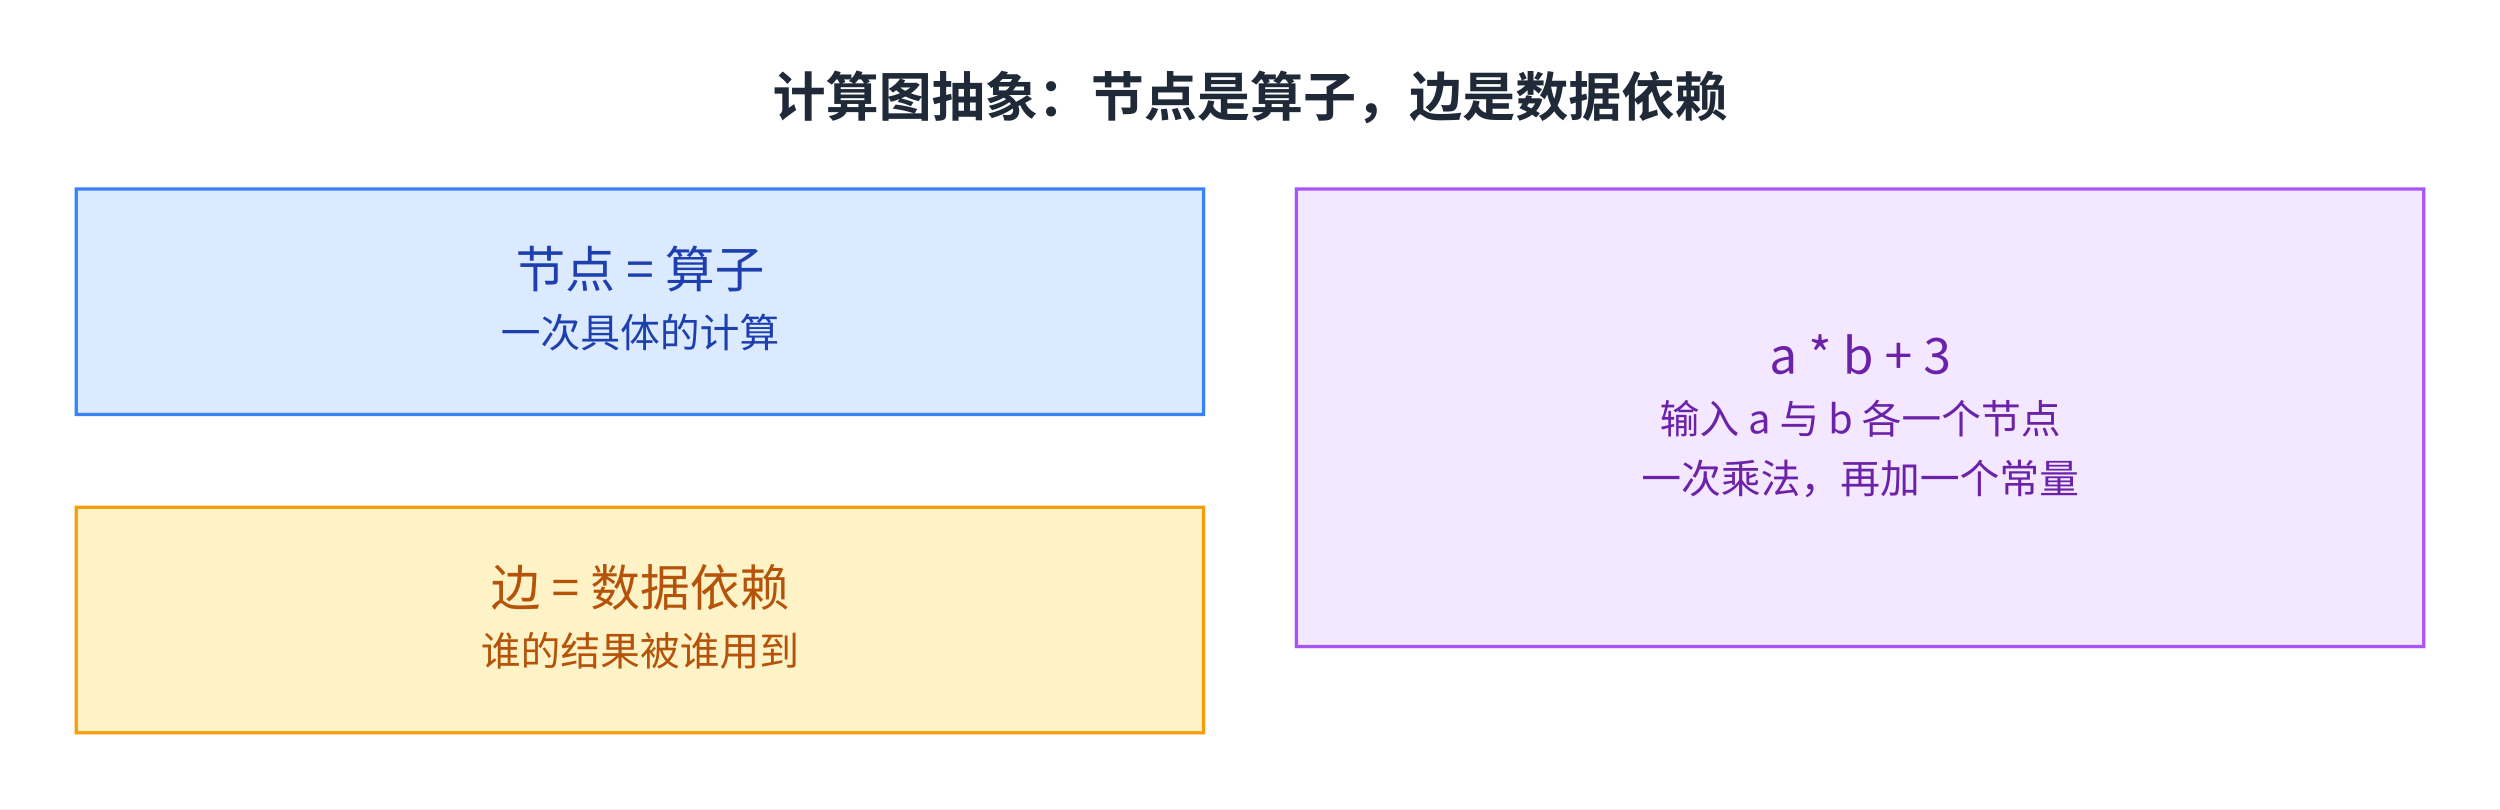
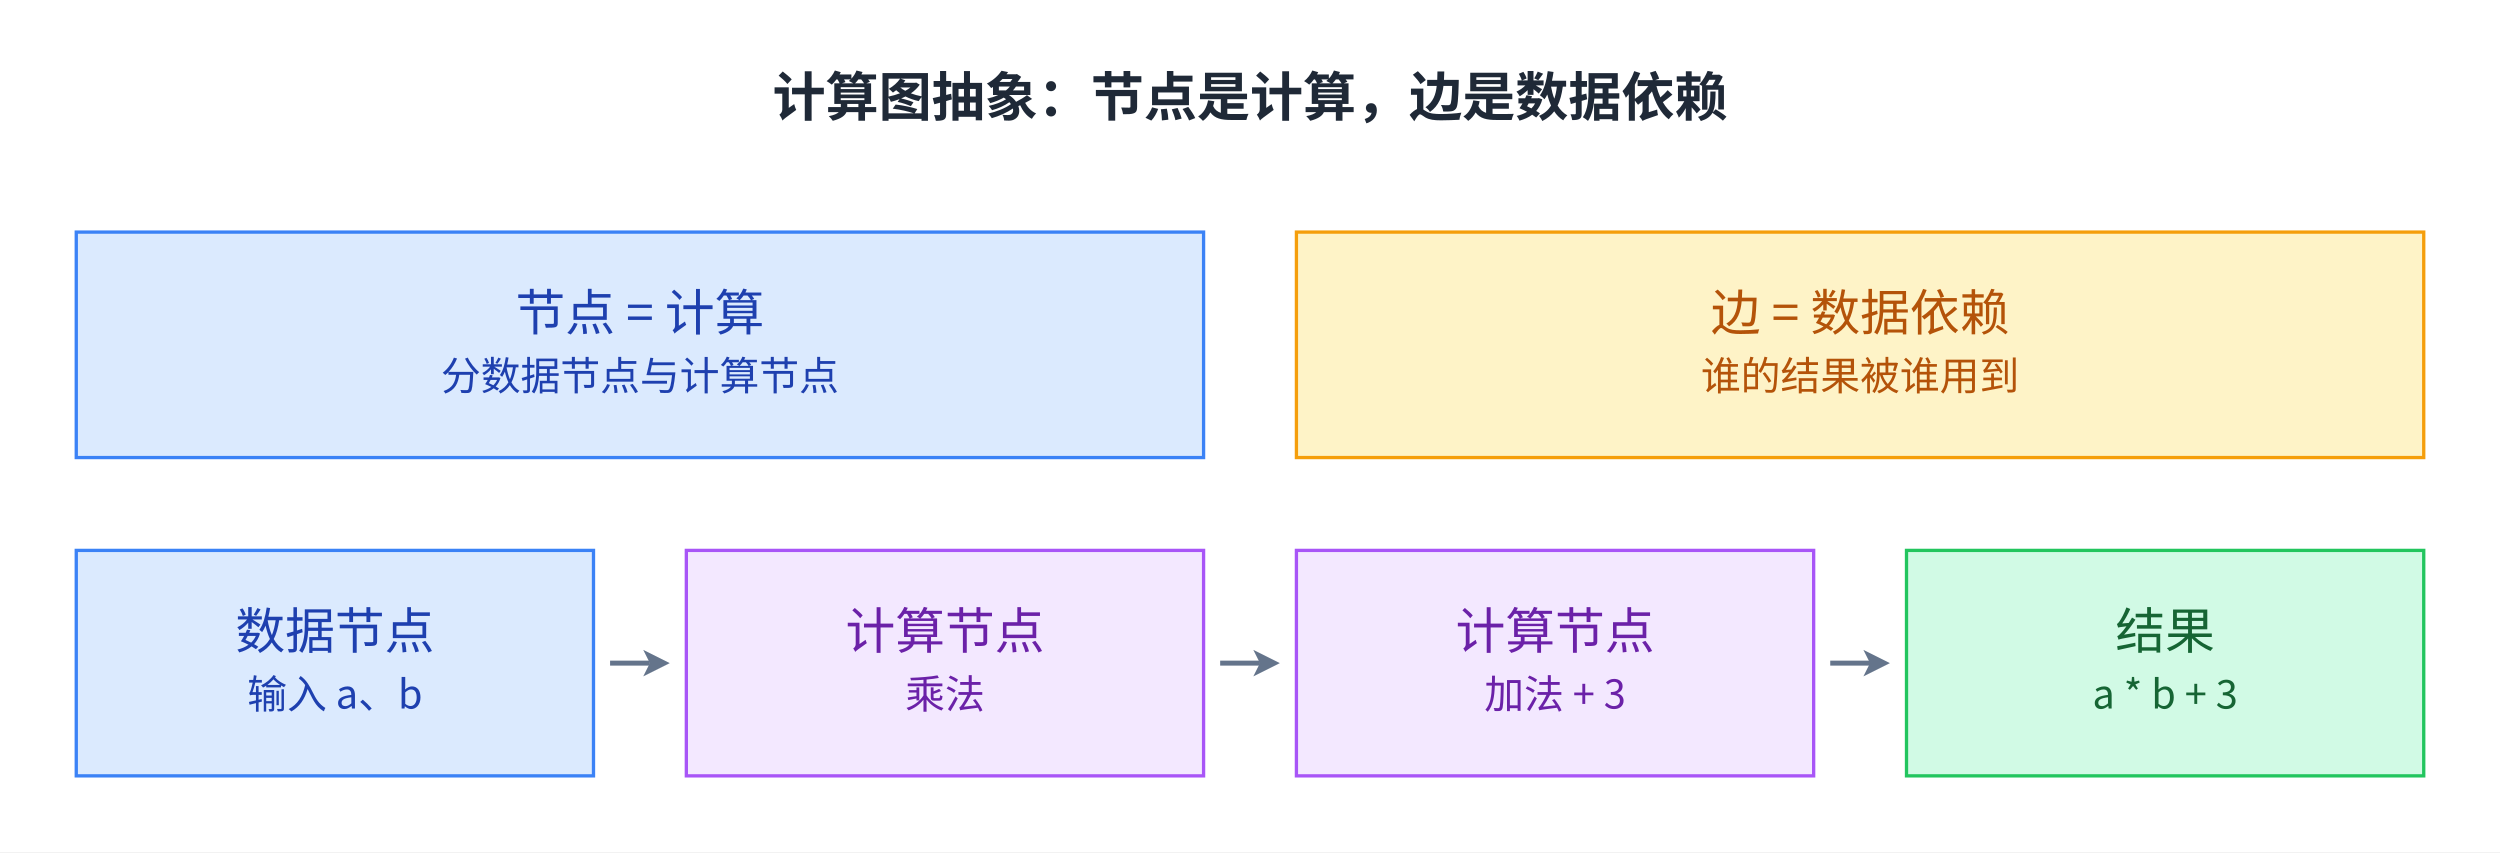
- <svg xmlns="http://www.w3.org/2000/svg" viewBox="2 13.0 754 244.0" width="754" height="244.0" role="img" aria-labelledby="fig-deep-learning-abstraction-12-title fig-deep-learning-abstraction-12-desc">
+ <svg xmlns="http://www.w3.org/2000/svg" viewBox="2 13.0 754 257" width="754" height="257" role="img" aria-labelledby="fig-deep-learning-abstraction-12-title fig-deep-learning-abstraction-12-desc">
  <defs>
    <style>
      text { font-family: 'PingFang SC', 'Microsoft YaHei', 'Noto Sans CJK SC', system-ui, sans-serif; }
    </style>
    <marker id="arrow" markerWidth="8" markerHeight="8" refX="2" refY="4" orient="auto" markerUnits="userSpaceOnUse">
      <path d="M0,0 L8,4 L0,8 L2,4 z" fill="#64748b" />
    </marker>
  </defs>
-   <rect x="2" y="13.0" width="754" height="244.0" fill="#ffffff" />
-   <text x="379.0" y="48" font-size="16" font-weight="600" fill="#1f2937" text-anchor="middle">计算图抽象：节点是算子，边是数据依赖</text>
-   <rect x="25" y="70" width="340" height="68" fill="#dbeafe" stroke="#3b82f6" />
-   <text x="195.0" y="99.7" font-size="15" fill="#1e40af" text-anchor="middle">节点 = 算子</text>
-   <text x="195.0" y="117.7" font-size="12" fill="#1e40af" text-anchor="middle">一次具体的计算</text>
-   <rect x="25" y="166" width="340" height="68" fill="#fef3c7" stroke="#f59e0b" />
-   <text x="195.0" y="195.7" font-size="15" fill="#b45309" text-anchor="middle">边 = 数据依赖</text>
-   <text x="195.0" y="213.7" font-size="12" fill="#b45309" text-anchor="middle">谁的结果被谁用到</text>
-   <rect x="393" y="70" width="340" height="138" fill="#f3e8ff" stroke="#a855f7" />
-   <text x="563.0" y="125.7" font-size="15" fill="#6b21a8" text-anchor="middle">a * b + 3</text>
-   <text x="563.0" y="143.7" font-size="12" fill="#6b21a8" text-anchor="middle">输入 a 与 b 各一个节点</text>
-   <text x="563.0" y="161.7" font-size="12" fill="#6b21a8" text-anchor="middle">一次乘法，再加一个常量</text>
+   <rect x="2" y="13.0" width="754" height="257" fill="#ffffff" />
+   <text x="379.0" y="48" font-size="16" font-weight="600" fill="#1f2937" text-anchor="middle">计算图抽象：节点是计算，边是数据依赖</text>
+   <rect x="25" y="83" width="340" height="68" fill="#dbeafe" stroke="#3b82f6" />
+   <text x="195.0" y="112.7" font-size="15" fill="#1e40af" text-anchor="middle">节点 = 计算</text>
+   <text x="195.0" y="130.7" font-size="12" fill="#1e40af" text-anchor="middle">分数据节点与计算节点</text>
+   <rect x="393" y="83" width="340" height="68" fill="#fef3c7" stroke="#f59e0b" />
+   <text x="563.0" y="112.7" font-size="15" fill="#b45309" text-anchor="middle">边 = 数据依赖</text>
+   <text x="563.0" y="130.7" font-size="12" fill="#b45309" text-anchor="middle">谁的结果被谁用到</text>
+   <rect x="25" y="179" width="156" height="68" fill="#dbeafe" stroke="#3b82f6" />
+   <text x="103.0" y="208.7" font-size="15" fill="#1e40af" text-anchor="middle">数据节点</text>
+   <text x="103.0" y="226.7" font-size="12" fill="#1e40af" text-anchor="middle">输入 a、b</text>
+   <rect x="209" y="179" width="156" height="68" fill="#f3e8ff" stroke="#a855f7" />
+   <text x="287.0" y="208.7" font-size="15" fill="#6b21a8" text-anchor="middle">计算节点</text>
+   <text x="287.0" y="226.7" font-size="12" fill="#6b21a8" text-anchor="middle">乘法</text>
+   <rect x="393" y="179" width="156" height="68" fill="#f3e8ff" stroke="#a855f7" />
+   <text x="471.0" y="208.7" font-size="15" fill="#6b21a8" text-anchor="middle">计算节点</text>
+   <text x="471.0" y="226.7" font-size="12" fill="#6b21a8" text-anchor="middle">加法 + 3</text>
+   <rect x="577" y="179" width="156" height="68" fill="#d1fae5" stroke="#22c55e" />
+   <text x="655.0" y="208.7" font-size="15" fill="#166534" text-anchor="middle">结果</text>
+   <text x="655.0" y="226.7" font-size="12" fill="#166534" text-anchor="middle">a * b + 3</text>
+   <path d="M186,213 L198,213" fill="none" stroke="#64748b" stroke-width="1.5" marker-end="url(#arrow)" />
+   <path d="M370,213 L382,213" fill="none" stroke="#64748b" stroke-width="1.5" marker-end="url(#arrow)" />
+   <path d="M554,213 L566,213" fill="none" stroke="#64748b" stroke-width="1.5" marker-end="url(#arrow)" />
</svg>
